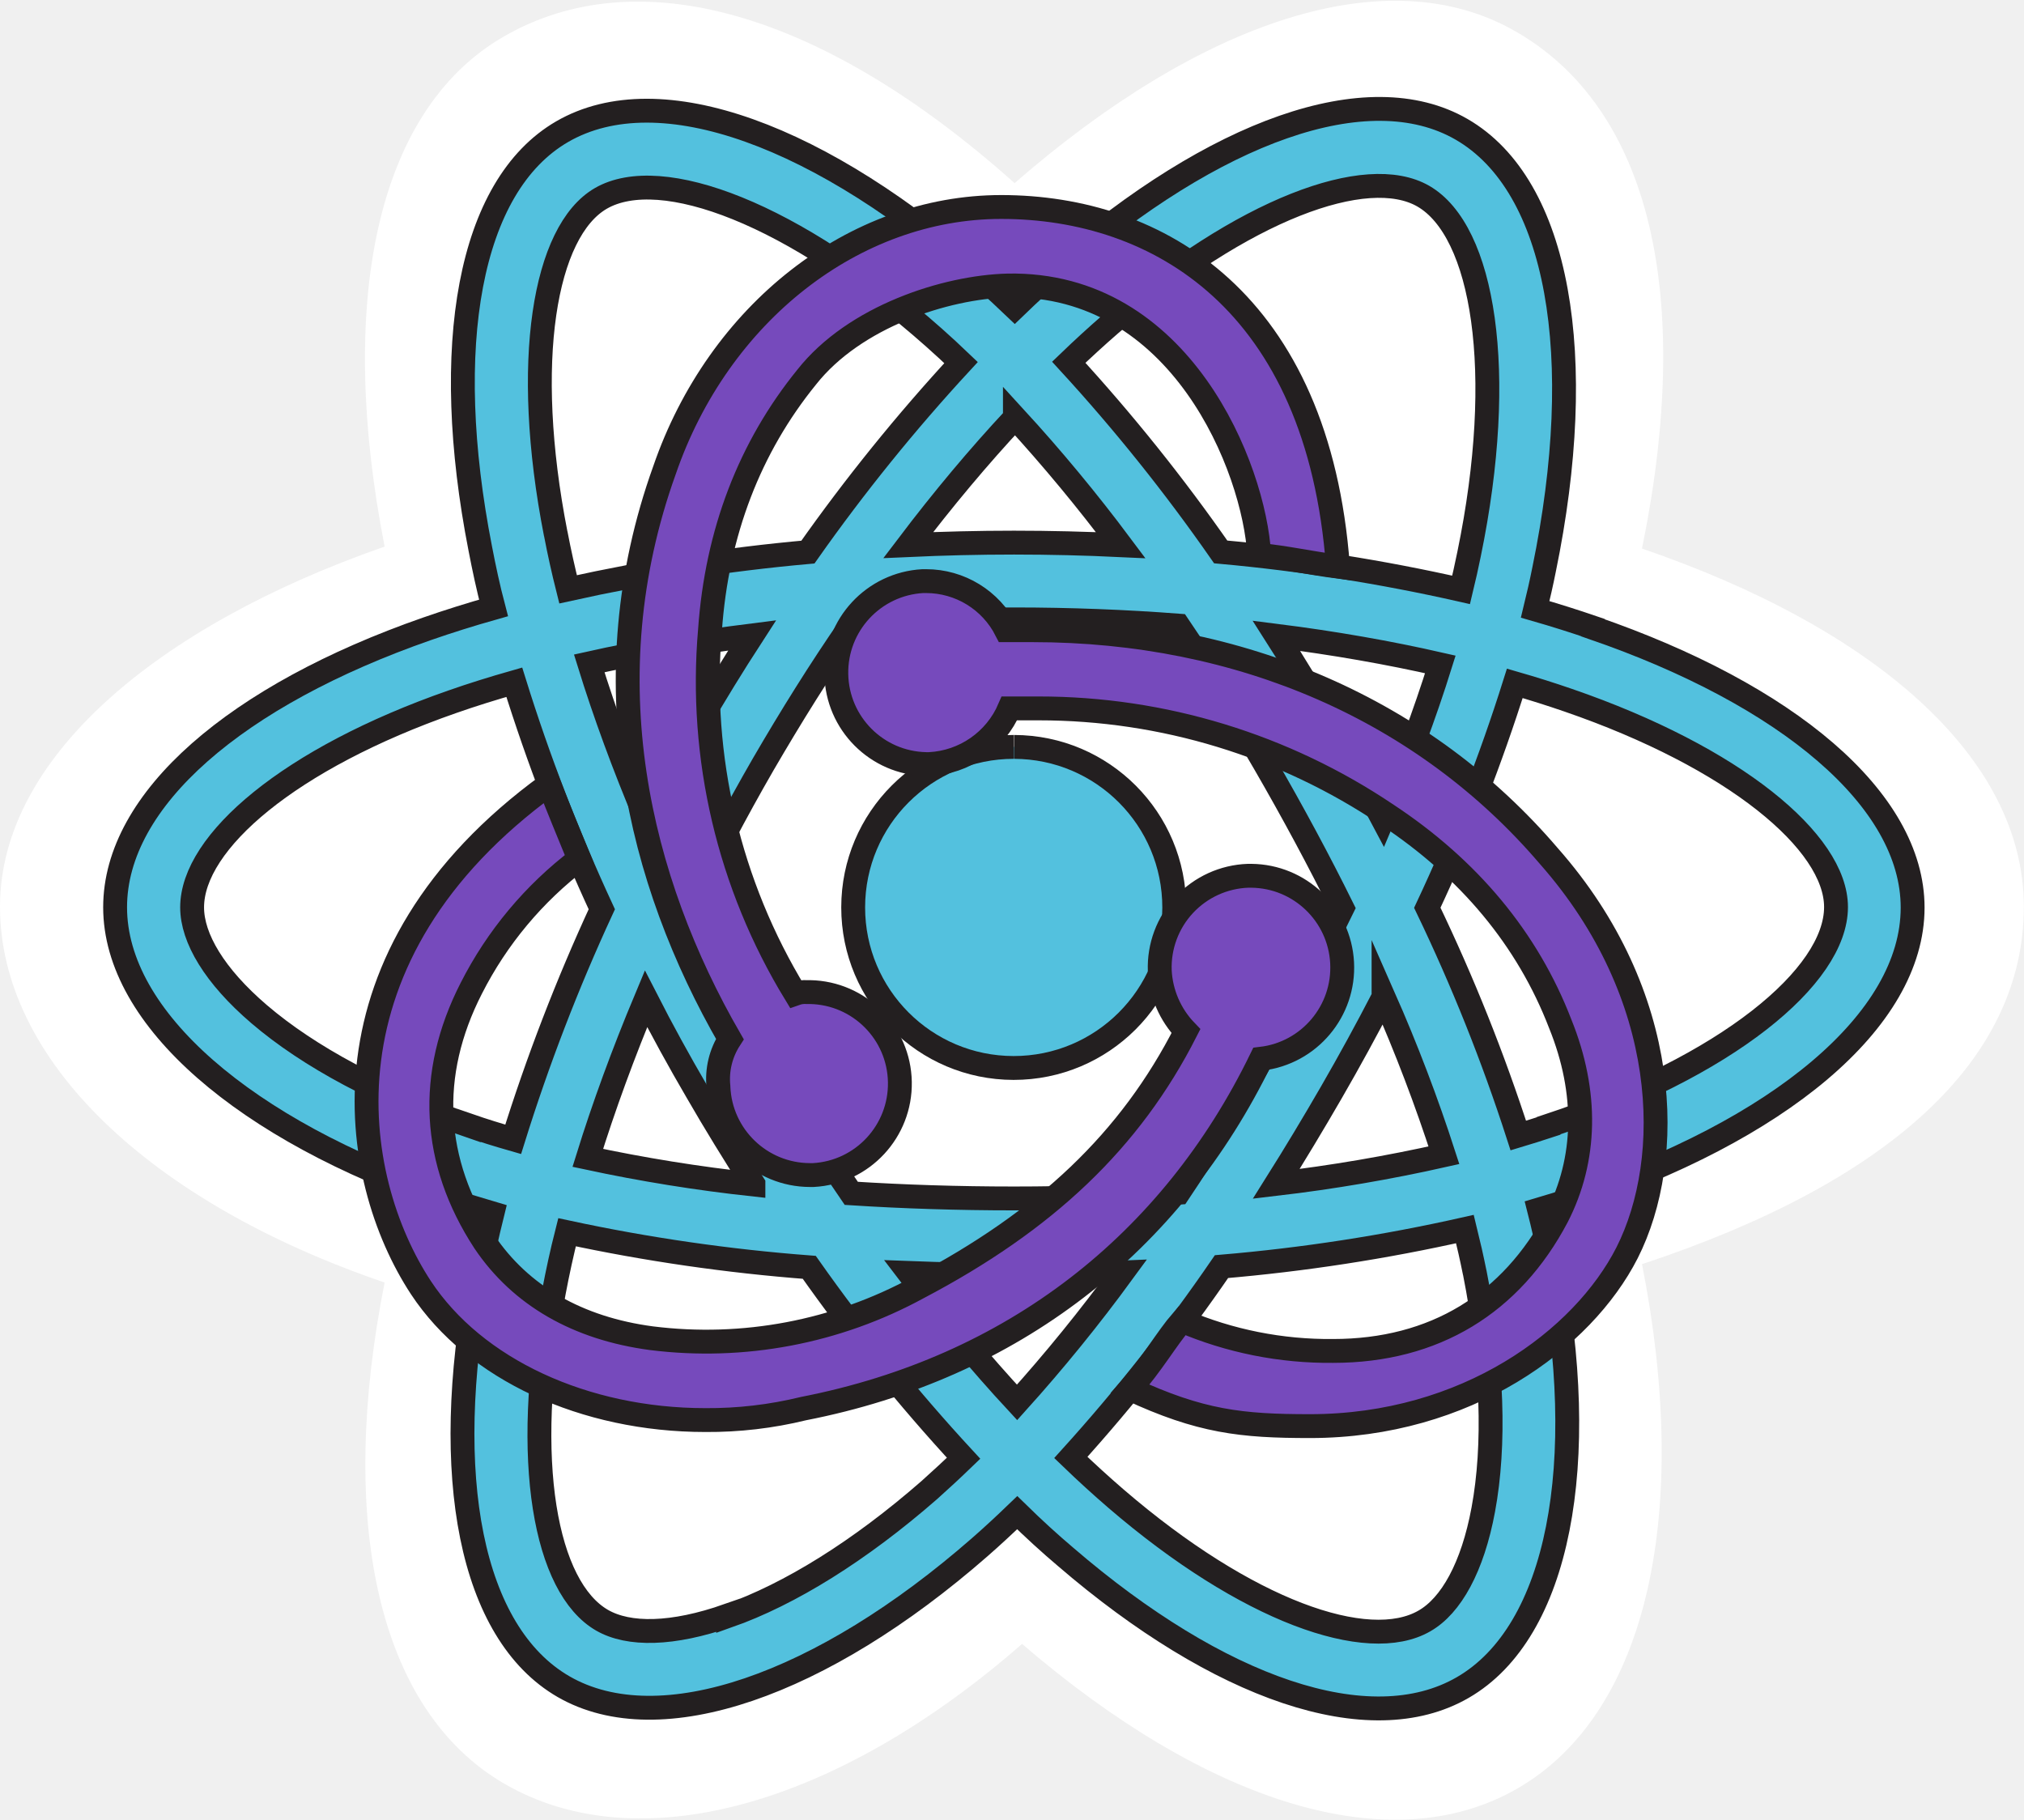
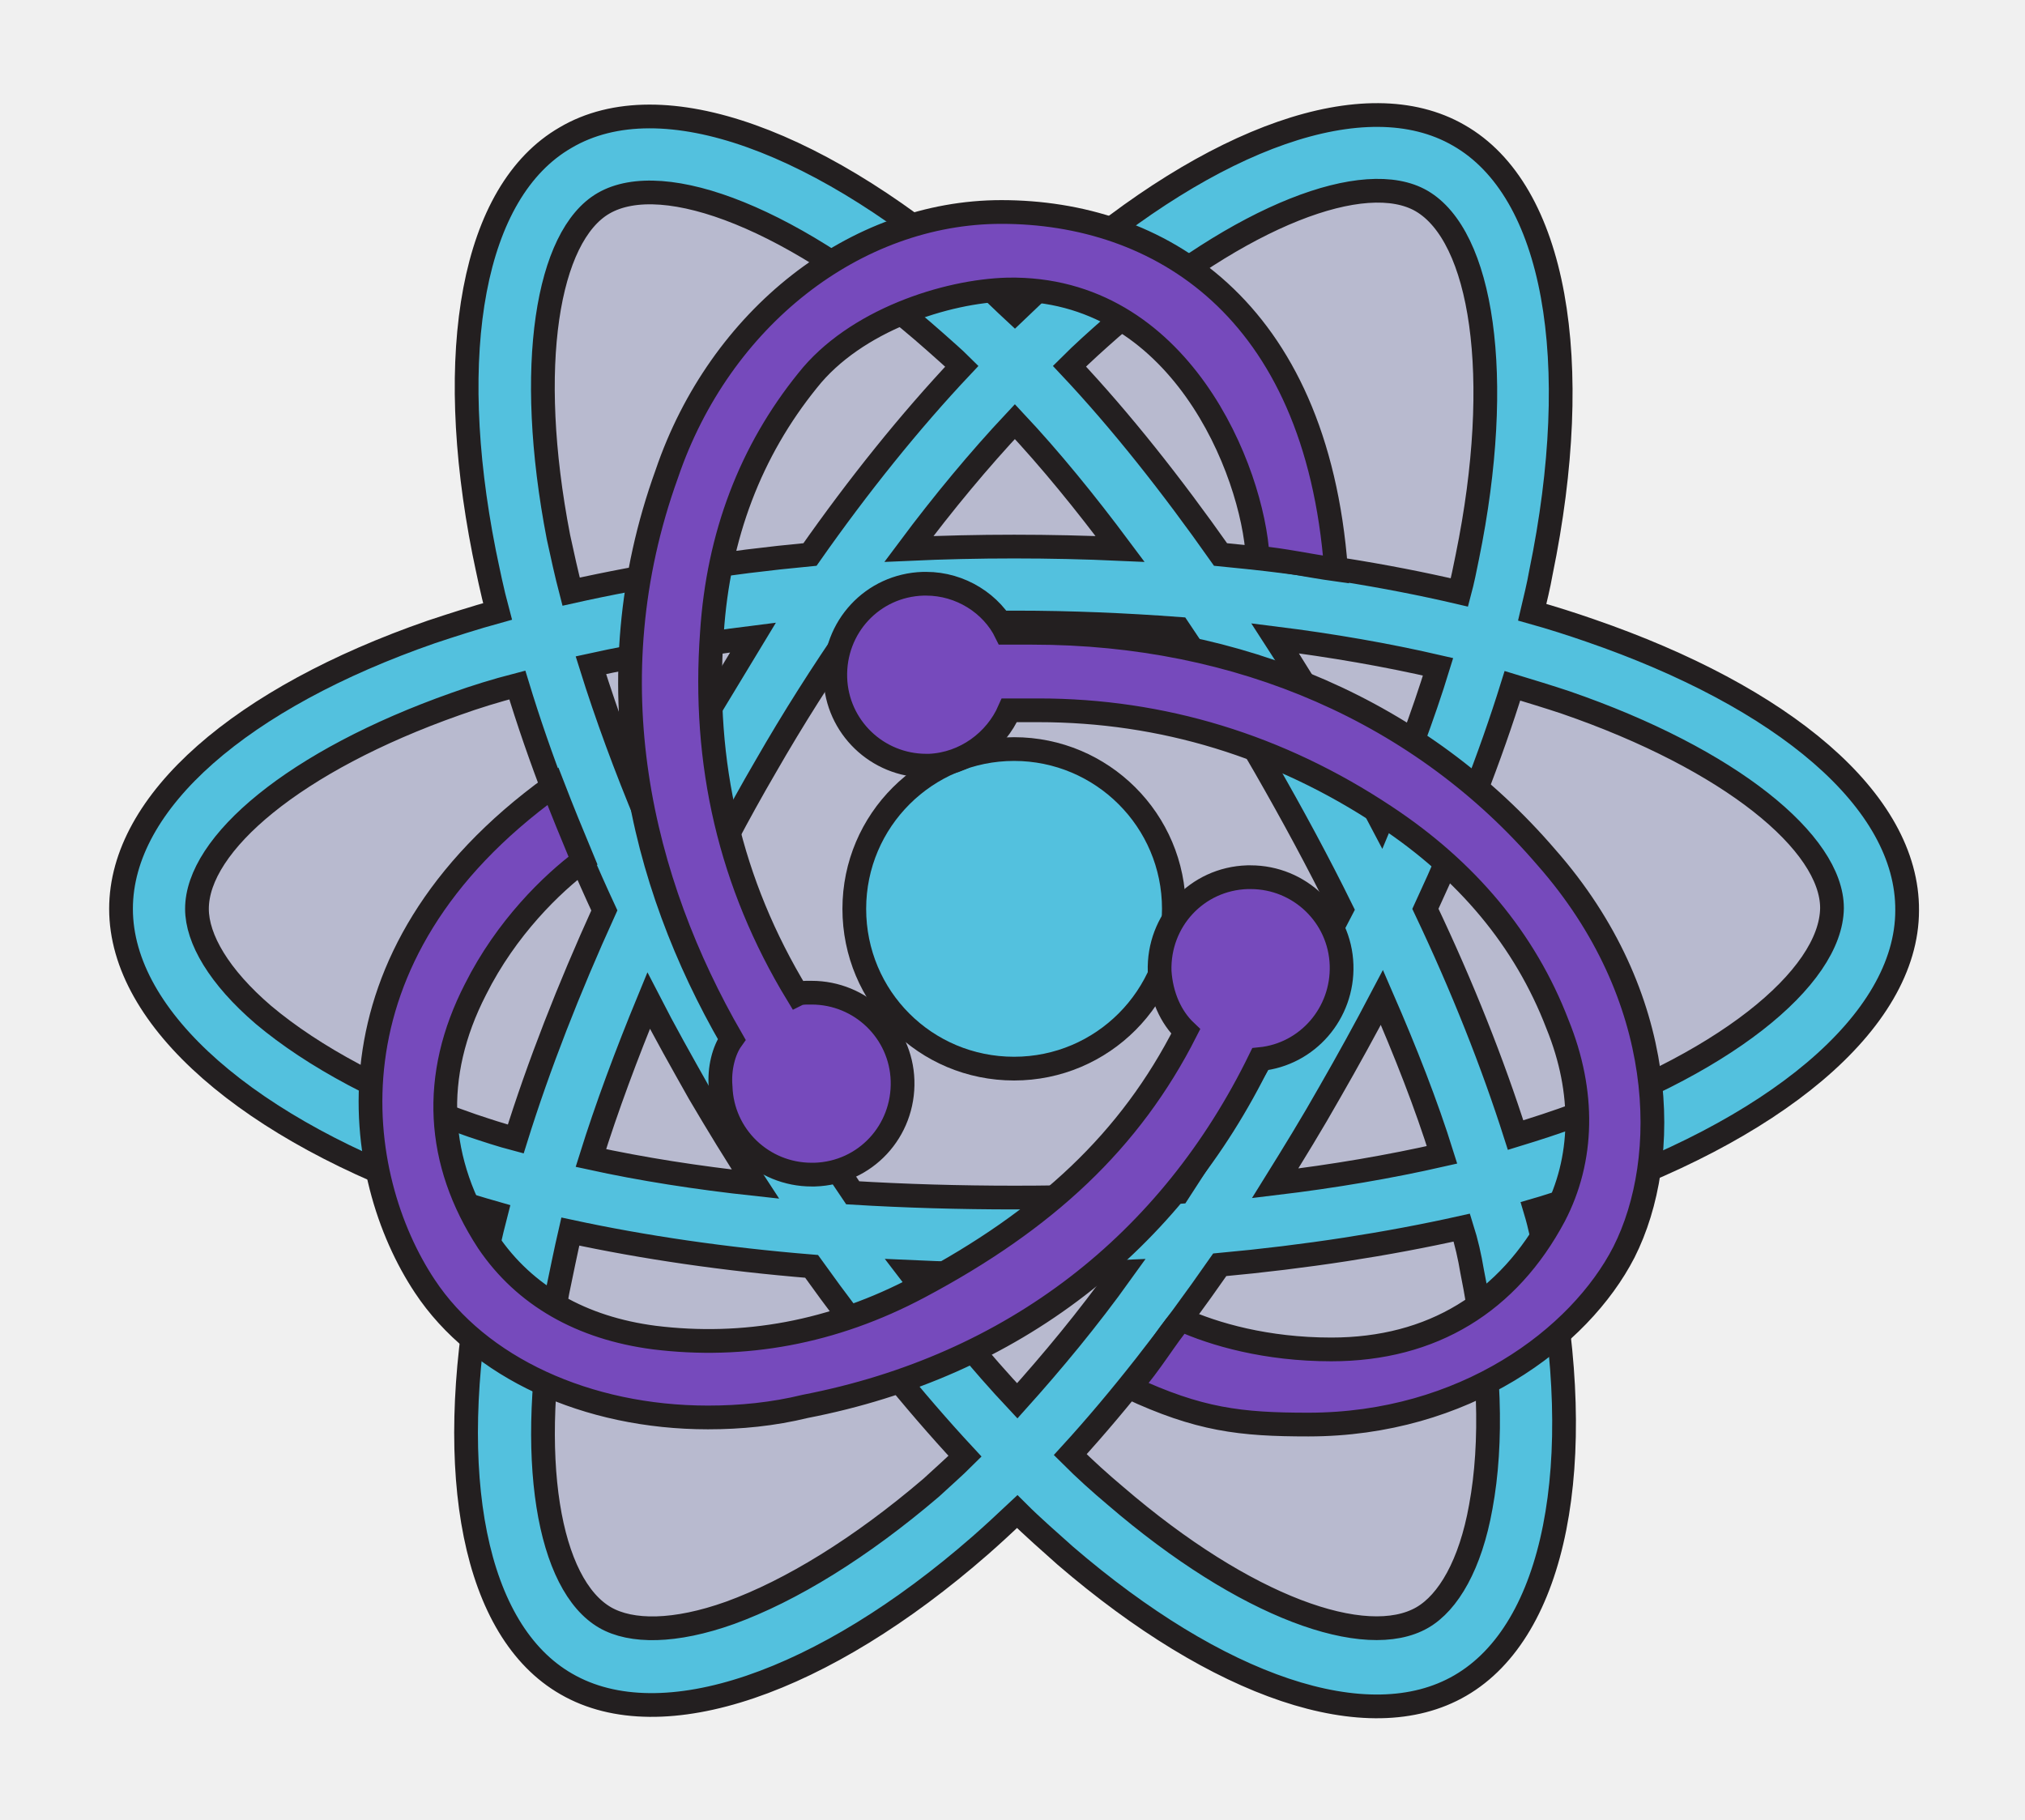
- <svg xmlns="http://www.w3.org/2000/svg" viewBox="0 0 254.43 228.75">
-   <defs>
-     <style>.cls-1,.cls-3{fill:#fff;}.cls-2{fill:#53c1de;}.cls-2,.cls-3,.cls-4{stroke:#231f20;stroke-miterlimit:10;stroke-width:3px;}.cls-4{fill:#764abc;}</style>
-   </defs>
-   <g id="Layer_1" data-name="Layer 1">
-     <path class="cls-1" d="M.75,114.75C.75,134,19.52,151.9,49.1,162c-5.91,29.74-1.06,53.71,15.13,63.05,16.65,9.6,41.45,2.95,65-17.62,22.95,19.74,46.13,27.51,62.31,18.15,16.63-9.63,21.69-35.23,15.62-65.89,30.81-10.19,48-25.48,48-44.95,0-18.77-18.79-35-48-45,6.53-31.94,1-55.32-15.87-65-16.26-9.37-39.72-1.2-63,19.06C104.12,2.2,80.9-4.36,64.05,5.39,47.81,14.79,43.17,39.2,49.1,69.49,20.52,79.45.75,96.06.75,114.75Z" transform="translate(-0.75 -0.78)" />
-     <path class="cls-2" d="M201,79.67c-2.34-.8-4.77-1.57-7.27-2.29.41-1.68.79-3.33,1.12-5,5.51-26.73,1.91-48.26-10.38-55.35-11.79-6.8-31.07.29-50.54,17.24-1.87,1.63-3.75,3.35-5.62,5.16q-1.88-1.8-3.75-3.46c-20.4-18.12-40.86-25.75-53.14-18.64-11.77,6.82-15.26,27.06-10.3,52.39.47,2.44,1,4.94,1.67,7.48q-4.35,1.23-8.37,2.63c-23.92,8.34-39.2,21.41-39.2,35,0,14,16.4,28,41.32,36.57q3,1,6.11,1.91c-.68,2.75-1.28,5.44-1.77,8.06-4.73,24.89-1,44.66,10.71,51.43,12.13,7,32.49-.19,52.31-17.52,1.57-1.37,3.14-2.83,4.72-4.35q3.06,3,6.11,5.58c19.2,16.52,38.17,23.19,49.9,16.4,12.12-7,16.06-28.25,10.95-54.08-.4-2-.85-4-1.36-6,1.43-.42,2.83-.86,4.2-1.31,25.91-8.58,42.76-22.46,42.76-36.65,0-13.61-15.77-26.76-40.18-35.17Z" transform="translate(-0.75 -0.78)" />
-     <path class="cls-3" d="M195.41,142.33c-1.24.41-2.51.8-3.8,1.19a226.77,226.77,0,0,0-11.44-28.63,225.75,225.75,0,0,0,11-28.21q3.47,1,6.71,2.12c20.91,7.2,33.67,17.84,33.67,26,0,8.74-13.78,20.08-36.14,27.49Zm-9.28,18.39c2.26,11.42,2.58,21.75,1.08,29.82-1.34,7.25-4.05,12.09-7.4,14-7.12,4.12-22.35-1.24-38.77-15.37-1.88-1.62-3.78-3.35-5.68-5.18A227.06,227.06,0,0,0,154.3,160a226,226,0,0,0,30.6-4.72q.69,2.79,1.23,5.47ZM92.28,203.85c-7,2.46-12.5,2.53-15.85.6-7.13-4.11-10.09-20-6.05-41.27.46-2.43,1-4.94,1.65-7.5a226.93,226.93,0,0,0,30.45,4.41,234,234,0,0,0,19.4,24c-1.45,1.4-2.88,2.72-4.31,4-8.77,7.66-17.55,13.1-25.29,15.83Zm-32.6-61.58c-11-3.76-20.11-8.66-26.35-14-5.61-4.8-8.43-9.56-8.43-13.43,0-8.23,12.26-18.72,32.72-25.85,2.48-.87,5.08-1.68,7.78-2.45a231.37,231.37,0,0,0,11,28.54A237,237,0,0,0,65.26,144c-1.92-.55-3.79-1.13-5.58-1.75ZM70.61,67.9c-4.25-21.7-1.43-38.07,5.67-42.18,7.56-4.37,24.27,1.87,41.89,17.51,1.13,1,2.26,2.05,3.39,3.13a231.93,231.93,0,0,0-19.25,23.82,236.7,236.7,0,0,0-30.15,4.68q-.89-3.54-1.55-7ZM168.08,92q-3.36-5.79-6.88-11.3c7.21.91,14.12,2.12,20.61,3.6-1.95,6.24-4.38,12.77-7.23,19.46q-3.08-5.83-6.5-11.76ZM128.33,53.26a207.77,207.77,0,0,1,13.3,16.05c-4.42-.21-8.9-.32-13.41-.32s-8.91.11-13.3.31c4.39-5.79,8.89-11.16,13.41-16ZM88.33,92Q85,97.85,82,103.72c-2.81-6.66-5.22-13.22-7.18-19.55,6.45-1.44,13.32-2.62,20.48-3.52Q91.7,86.2,88.33,92Zm7.13,57.68a204.36,204.36,0,0,1-20.82-3.35c2-6.44,4.45-13.14,7.32-20q3,5.87,6.41,11.7h0c2.28,3.95,4.66,7.82,7.09,11.6Zm33.14,27.39c-4.58-4.94-9.14-10.4-13.6-16.27q6.5.25,13.22.26,6.92,0,13.64-.31a206,206,0,0,1-13.26,16.32Zm46.07-51A206.94,206.94,0,0,1,182.26,146a205.64,205.64,0,0,1-21.08,3.6q3.51-5.58,6.93-11.5t6.56-12Zm-14.92,7.15c-3.53,6.12-7.16,12-10.84,17.49-6.7.48-13.63.72-20.69.72s-13.87-.22-20.46-.64c-3.83-5.59-7.53-11.46-11-17.52h0c-3.5-6-6.72-12.14-9.64-18.21C90,109,93.21,102.89,96.69,96.86h0c3.49-6,7.16-11.89,11-17.44,6.72-.51,13.61-.78,20.57-.78h0c7,0,13.9.27,20.61.78,3.74,5.52,7.39,11.34,10.89,17.39s6.8,12.18,9.74,18.13c-2.93,6-6.18,12.17-9.71,18.29ZM179.67,25.44c7.56,4.36,10.5,22,5.75,45-.3,1.48-.64,3-1,4.49a232,232,0,0,0-30.22-4.77,227,227,0,0,0-19.1-23.84q2.61-2.51,5.2-4.76C157,27.07,172.56,21.34,179.67,25.44Z" transform="translate(-0.75 -0.78)" />
-     <path class="cls-2" d="M128.22,94.67A20.18,20.18,0,1,1,108,114.84a20.18,20.18,0,0,1,20.18-20.17" transform="translate(-0.75 -0.78)" />
+ <svg xmlns="http://www.w3.org/2000/svg" version="1.1" x="0px" y="0px" viewBox="0 0 256 230" style="enable-background:new 0 0 256 230;" xml:space="preserve">
+   <style type="text/css">
+ 	.st0{fill:none;}
+ 	.st1{fill:#53C1DE;stroke:#231F20;stroke-width:3;stroke-miterlimit:10;}
+ 	.st2{fill:#B8BACF;stroke:#231F20;stroke-width:3;stroke-miterlimit:10;}
+ 	.st3{fill:#764ABC;stroke:#231F20;stroke-width:3;stroke-miterlimit:10;}
+ </style>
+   <g id="Layer_1">
+     <path class="st0" d="M0.8,114.8c0,19.2,18.8,37.2,48.3,47.3c-5.9,29.7-1.1,53.7,15.1,63c16.6,9.6,41.4,3,65-17.6   c22.9,19.7,46.1,27.5,62.3,18.1c16.6-9.6,21.7-35.2,15.6-65.9c30.8-10.2,48-25.5,48-44.9c0-18.8-18.8-35-48-45.1   c6.5-31.9,1-55.3-15.9-65c-16.3-9.4-39.7-1.2-63,19.1C104.1,2.2,80.9-4.4,64,5.4c-16.2,9.4-20.9,33.8-15,64.1   C20.5,79.5,0.8,96.1,0.8,114.8z" />
+     <path class="st1" d="M201,79.7c-2.3-0.8-4.8-1.6-7.3-2.3c0.4-1.7,0.8-3.3,1.1-5c5.5-26.7,1.9-48.3-10.4-55.3   c-11.8-6.8-31.1,0.3-50.5,17.2c-1.9,1.6-3.7,3.4-5.6,5.2c-1.3-1.2-2.5-2.4-3.7-3.5c-20.4-18.1-40.9-25.8-53.1-18.6   c-11.8,6.8-15.3,27.1-10.3,52.4c0.5,2.4,1,4.9,1.7,7.5c-2.9,0.8-5.7,1.7-8.4,2.6c-23.9,8.3-39.2,21.4-39.2,35   c0,14,16.4,28,41.3,36.6c2,0.7,4,1.3,6.1,1.9c-0.7,2.7-1.3,5.4-1.8,8.1c-4.7,24.9-1,44.7,10.7,51.4c12.1,7,32.5-0.2,52.3-17.5   c1.6-1.4,3.1-2.8,4.7-4.3c2,2,4.1,3.8,6.1,5.6c19.2,16.5,38.2,23.2,49.9,16.4c12.1-7,16.1-28.2,10.9-54.1c-0.4-2-0.8-4-1.4-6   c1.4-0.4,2.8-0.9,4.2-1.3c25.9-8.6,42.8-22.5,42.8-36.6C241.2,101.2,225.4,88.1,201,79.7L201,79.7L201,79.7z" />
+     <path class="st2" d="M195.4,142.3c-1.2,0.4-2.5,0.8-3.8,1.2c-2.9-9.1-6.7-18.7-11.4-28.6c4.5-9.7,8.2-19.2,11-28.2   c2.3,0.7,4.6,1.4,6.7,2.1c20.9,7.2,33.7,17.8,33.7,26C231.5,123.6,217.8,134.9,195.4,142.3L195.4,142.3L195.4,142.3z M186.1,160.7   c2.3,11.4,2.6,21.7,1.1,29.8c-1.3,7.3-4.1,12.1-7.4,14c-7.1,4.1-22.3-1.2-38.8-15.4c-1.9-1.6-3.8-3.3-5.7-5.2   c6.4-7,12.7-15.1,18.9-24c10.9-1,21.2-2.6,30.6-4.7C185.4,157.1,185.8,158.9,186.1,160.7L186.1,160.7L186.1,160.7z M92.3,203.9   c-7,2.5-12.5,2.5-15.8,0.6c-7.1-4.1-10.1-20-6-41.3c0.5-2.4,1-4.9,1.6-7.5c9.3,2,19.5,3.5,30.5,4.4c6.3,8.8,12.8,16.9,19.4,24   c-1.4,1.4-2.9,2.7-4.3,4C108.8,195.7,100,201.1,92.3,203.9L92.3,203.9L92.3,203.9z M59.7,142.3c-11-3.8-20.1-8.7-26.4-14   c-5.6-4.8-8.4-9.6-8.4-13.4c0-8.2,12.3-18.7,32.7-25.9c2.5-0.9,5.1-1.7,7.8-2.4c2.8,9.2,6.5,18.8,11,28.5   c-4.5,9.9-8.3,19.6-11.2,28.9C63.3,143.5,61.5,142.9,59.7,142.3L59.7,142.3L59.7,142.3z M70.6,67.9c-4.2-21.7-1.4-38.1,5.7-42.2   c7.6-4.4,24.3,1.9,41.9,17.5c1.1,1,2.3,2,3.4,3.1c-6.6,7-13.1,15.1-19.2,23.8c-10.6,1-20.8,2.6-30.2,4.7   C71.6,72.5,71.1,70.2,70.6,67.9L70.6,67.9L70.6,67.9z M168.1,92c-2.2-3.9-4.5-7.6-6.9-11.3c7.2,0.9,14.1,2.1,20.6,3.6   c-1.9,6.2-4.4,12.8-7.2,19.5C172.5,99.8,170.4,95.9,168.1,92L168.1,92L168.1,92z M128.3,53.3c4.5,4.8,8.9,10.2,13.3,16.1   c-4.4-0.2-8.9-0.3-13.4-0.3c-4.5,0-8.9,0.1-13.3,0.3C119.3,63.5,123.8,58.1,128.3,53.3L128.3,53.3L128.3,53.3z M88.3,92   c-2.2,3.9-4.4,7.8-6.4,11.7c-2.8-6.7-5.2-13.2-7.2-19.6c6.4-1.4,13.3-2.6,20.5-3.5C92.9,84.4,90.6,88.2,88.3,92L88.3,92L88.3,92z    M95.5,149.7c-7.4-0.8-14.4-1.9-20.8-3.3c2-6.4,4.5-13.1,7.3-19.9c2,3.9,4.2,7.8,6.4,11.7h0C90.7,142.1,93,145.9,95.5,149.7   L95.5,149.7L95.5,149.7z M128.6,177.1c-4.6-4.9-9.1-10.4-13.6-16.3c4.3,0.2,8.7,0.3,13.2,0.3c4.6,0,9.2-0.1,13.6-0.3   C137.5,166.8,133,172.2,128.6,177.1L128.6,177.1L128.6,177.1z M174.7,126.1c3,6.9,5.6,13.5,7.6,19.9c-6.6,1.5-13.6,2.7-21.1,3.6   c2.3-3.7,4.7-7.6,6.9-11.5C170.4,134.1,172.6,130.1,174.7,126.1L174.7,126.1L174.7,126.1z M159.8,133.2c-3.5,6.1-7.2,12-10.8,17.5   c-6.7,0.5-13.6,0.7-20.7,0.7c-7,0-13.9-0.2-20.5-0.6c-3.8-5.6-7.5-11.5-11-17.5h0c-3.5-6-6.7-12.1-9.6-18.2   c2.9-6.1,6.1-12.2,9.6-18.2l0,0c3.5-6.1,7.2-11.9,11-17.4c6.7-0.5,13.6-0.8,20.6-0.8h0c7,0,13.9,0.3,20.6,0.8   c3.7,5.5,7.4,11.3,10.9,17.4c3.5,6.1,6.8,12.2,9.7,18.1C166.5,121,163.3,127.1,159.8,133.2L159.8,133.2L159.8,133.2z M179.7,25.4   c7.6,4.4,10.5,22,5.8,45c-0.3,1.5-0.6,3-1,4.5c-9.4-2.2-19.6-3.8-30.2-4.8c-6.2-8.8-12.6-16.9-19.1-23.8c1.7-1.7,3.5-3.3,5.2-4.8   C157,27.1,172.6,21.3,179.7,25.4L179.7,25.4L179.7,25.4z" />
+     <path class="st1" d="M128.2,94.7c11.1,0,20.2,9,20.2,20.2c0,11.1-9,20.2-20.2,20.2s-20.2-9-20.2-20.2   C108,103.7,117.1,94.7,128.2,94.7" />
  </g>
-   <g id="Layer_2" data-name="Layer 2">
-     <path class="cls-4" d="M159.29,133.87a11.54,11.54,0,0,0-1.24-23h-.41a11.51,11.51,0,0,0-11.1,11.92,11.82,11.82,0,0,0,3.29,7.61c-7,13.77-17.67,23.84-33.7,32.26A55.57,55.57,0,0,1,82.64,169c-9.25-1.23-16.44-5.34-21-12.12-6.58-10.07-7.2-21-1.65-31.86a47.2,47.2,0,0,1,13.58-16.26c-1.47-3.58-2.61-6.35-3.8-9.39C40,121,44.62,148.87,53.66,162.64c6.78,10.28,20.55,16.65,35.76,16.65a50.4,50.4,0,0,0,12.33-1.44C128.05,172.71,148,157.09,159.29,133.87Zm36.16-25.48C179.83,90.1,156.82,80,130.52,80h-3.29a11.3,11.3,0,0,0-10.07-6.17h-.41a11.51,11.51,0,0,0,.41,23h.41a11.57,11.57,0,0,0,10.07-7h3.7a78.3,78.3,0,0,1,43.77,13.36c10.27,6.78,17.67,15.62,21.78,26.31,3.49,8.63,3.29,17.05-.41,24.24-5.75,10.9-15.41,16.86-28.15,16.86a47.12,47.12,0,0,1-19-3.79c-1.93,2.23-3.71,5.4-6.52,8.57,8.84,4.11,14,4.67,22.6,4.67,19.73,0,34.32-10.89,39.87-21.78C211.28,146.41,210.86,125.86,195.45,108.39Zm-104.39,29a11.54,11.54,0,0,0,11.51,11.1H103a11.51,11.51,0,0,0-.41-23h-.41a3.59,3.59,0,0,0-1.44.2A75.28,75.28,0,0,1,90,80C90.86,67.7,95,57,102.16,48.18c6-7.61,17.46-11.31,25.27-11.51,21.79-.41,31,23,31.61,33.87,3.31.31,6.27,1,9.9,1.47-2.47-33.29-22.6-45.21-42.33-45.21-18.49,0-35.55,13.36-42.33,33.09C74.83,86.19,81,111.47,92.5,131.4A9.25,9.25,0,0,0,91.06,137.36Z" transform="translate(-0.75 -0.78)" />
+   <g id="Layer_2">
+     <g>
+       <path class="st3" d="M159.3,133.9c6-0.6,10.5-5.8,10.3-11.9c-0.2-6.2-5.3-11.1-11.5-11.1h-0.4c-6.4,0.2-11.3,5.5-11.1,11.9    c0.2,3.1,1.4,5.8,3.3,7.6c-7,13.8-17.7,23.8-33.7,32.3c-10.9,5.8-22.2,7.8-33.5,6.4c-9.2-1.2-16.4-5.3-21-12.1    c-6.6-10.1-7.2-21-1.6-31.9c3.9-7.8,9.7-13.4,13.6-16.3c-1.5-3.6-2.6-6.3-3.8-9.4C40,121,44.6,148.9,53.7,162.6    c6.8,10.3,20.5,16.6,35.8,16.6c4.1,0,8.2-0.4,12.3-1.4C128.1,172.7,148,157.1,159.3,133.9z M195.5,108.4    C179.8,90.1,156.8,80,130.5,80h-3.3c-1.8-3.7-5.8-6.2-10.1-6.2h-0.4c-6.4,0.2-11.3,5.5-11.1,11.9c0.2,6.2,5.3,11.1,11.5,11.1h0.4    c4.5-0.2,8.4-3.1,10.1-7h3.7c15.6,0,30.4,4.5,43.8,13.4c10.3,6.8,17.7,15.6,21.8,26.3c3.5,8.6,3.3,17.1-0.4,24.2    c-5.8,10.9-15.4,16.9-28.2,16.9c-8.2,0-14.8-1.9-19-3.8c-1.9,2.2-3.7,5.4-6.5,8.6c8.8,4.1,14,4.7,22.6,4.7    c19.7,0,34.3-10.9,39.9-21.8C211.3,146.4,210.9,125.9,195.5,108.4z M91.1,137.4c0.2,6.2,5.3,11.1,11.5,11.1h0.4    c6.4-0.2,11.3-5.5,11.1-11.9c-0.2-6.2-5.3-11.1-11.5-11.1h-0.4c-0.4,0-1,0-1.4,0.2C92.3,111.7,88.8,96.5,90,80    c0.8-12.3,4.9-23,12.1-31.9c6-7.6,17.5-11.3,25.3-11.5c21.8-0.4,31,23,31.6,33.9c3.3,0.3,6.3,1,9.9,1.5    c-2.5-33.3-22.6-45.2-42.3-45.2c-18.5,0-35.6,13.4-42.3,33.1c-9.5,26.3-3.3,51.6,8.2,71.5C91.5,132.8,90.9,135.1,91.1,137.4z" />
+     </g>
  </g>
</svg>
